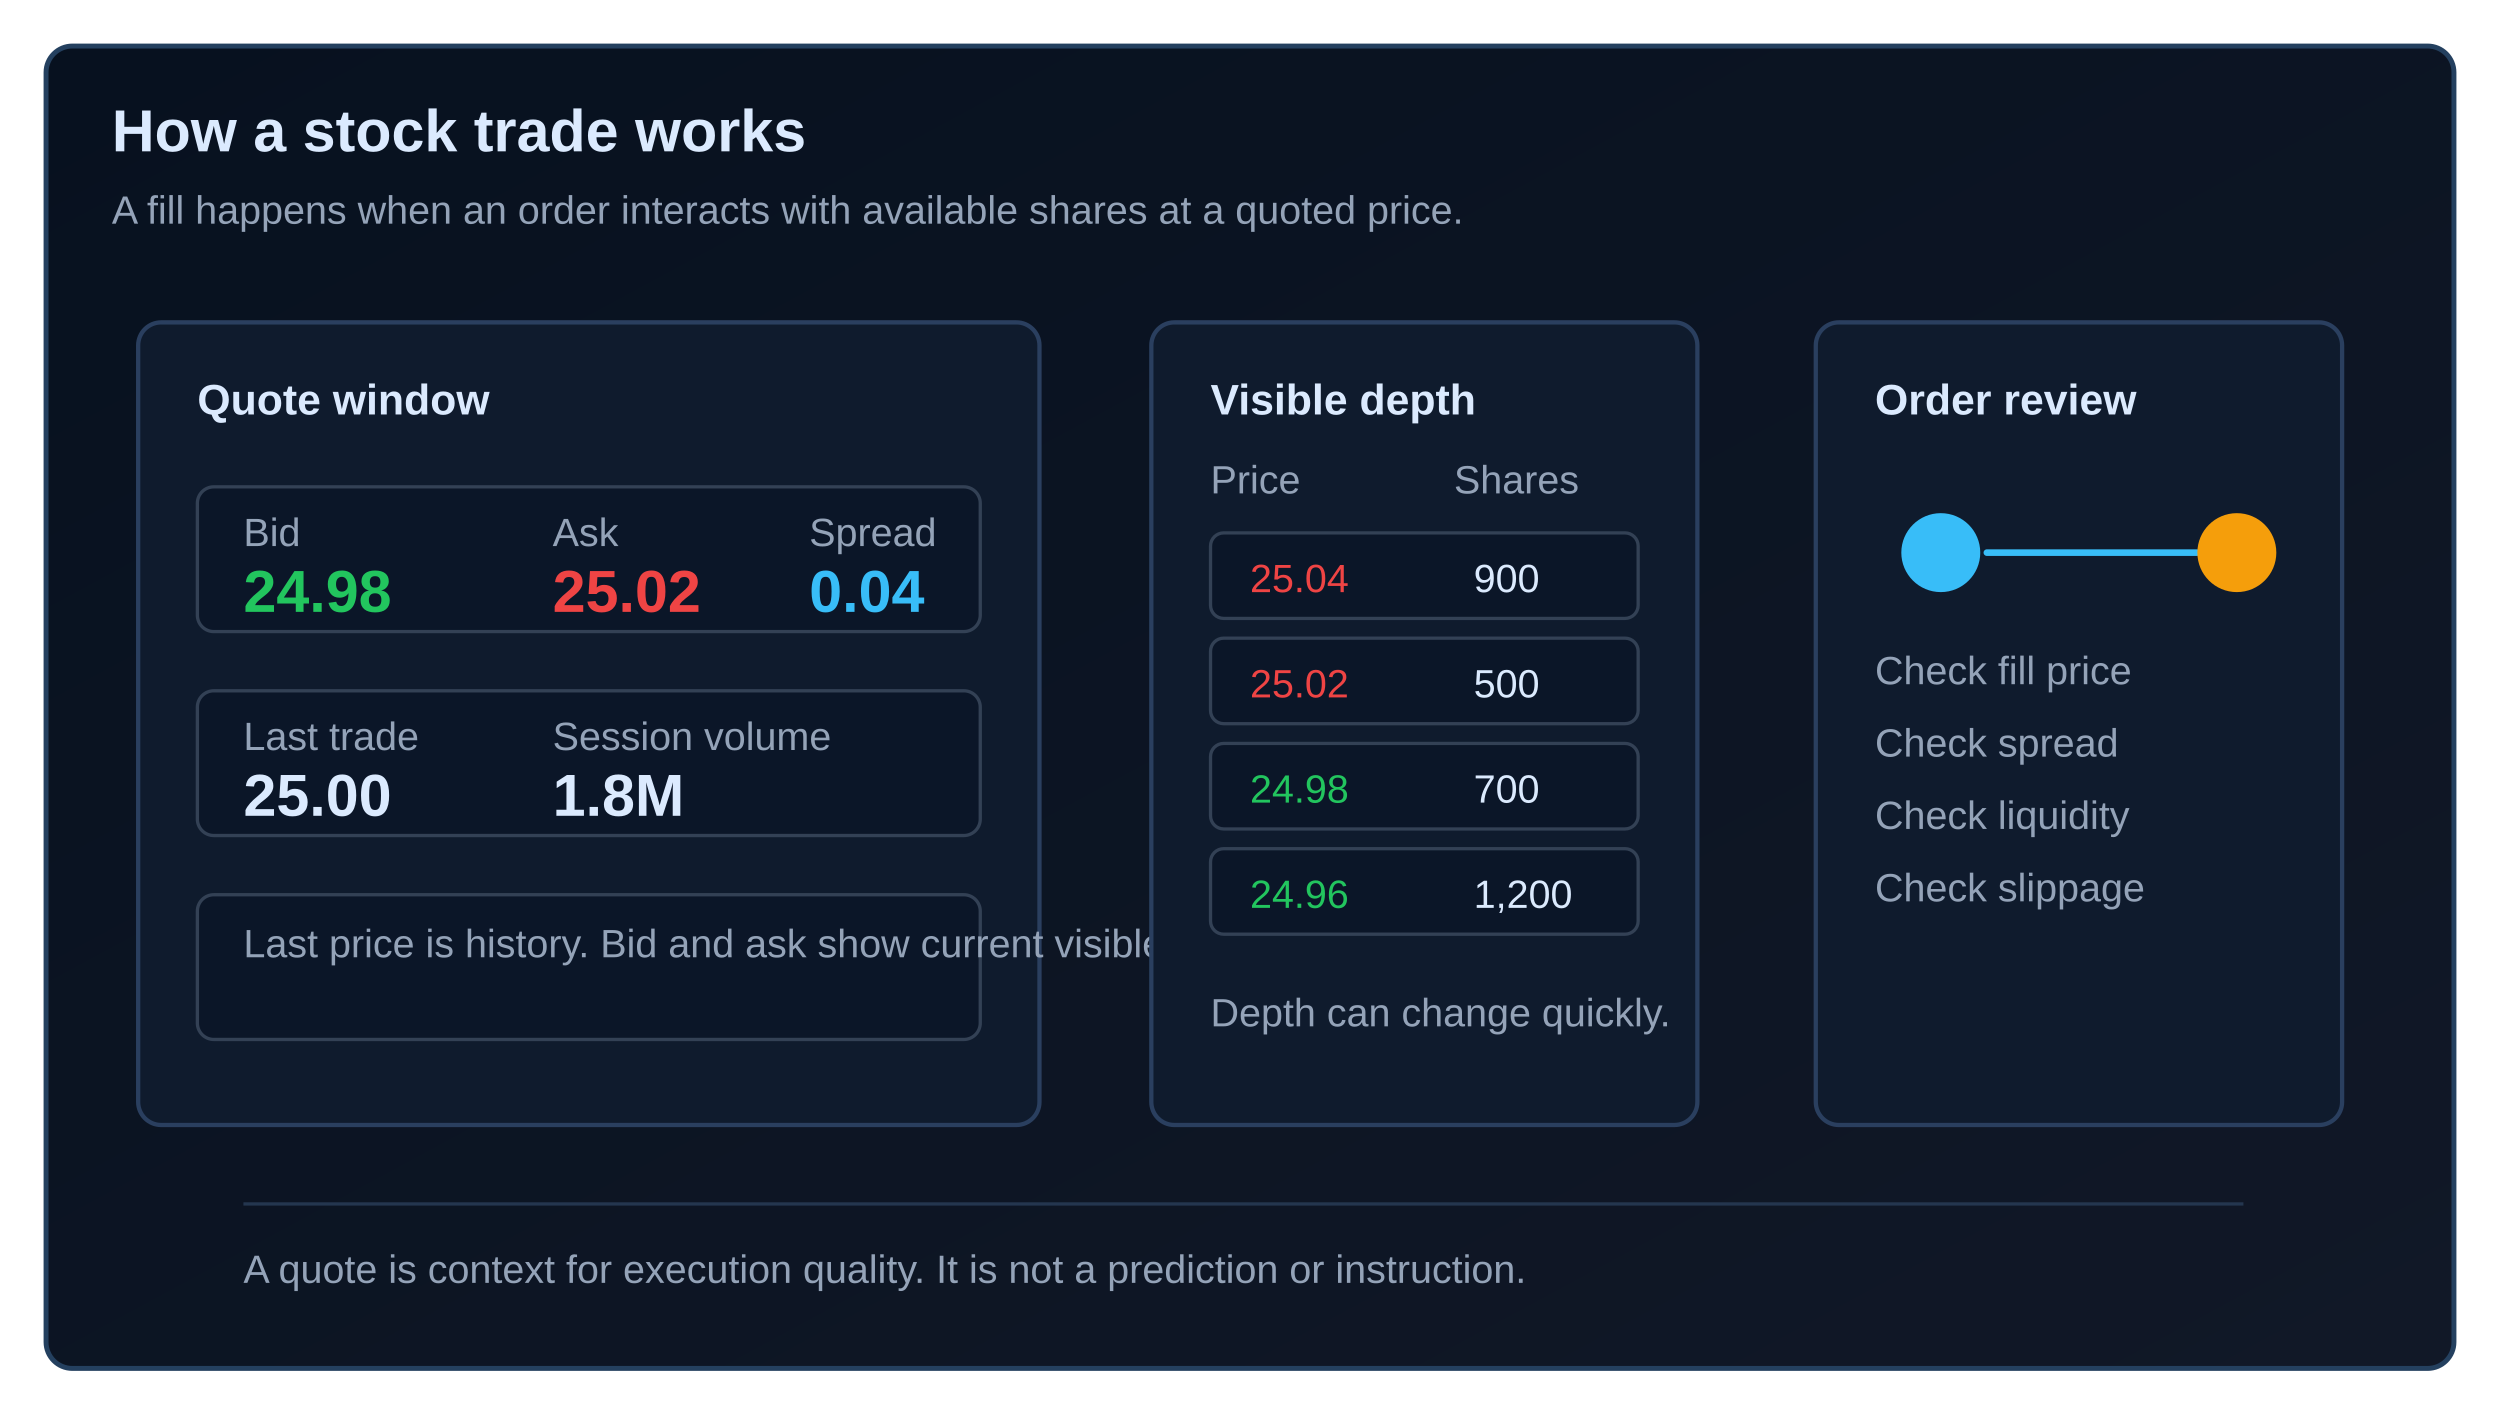
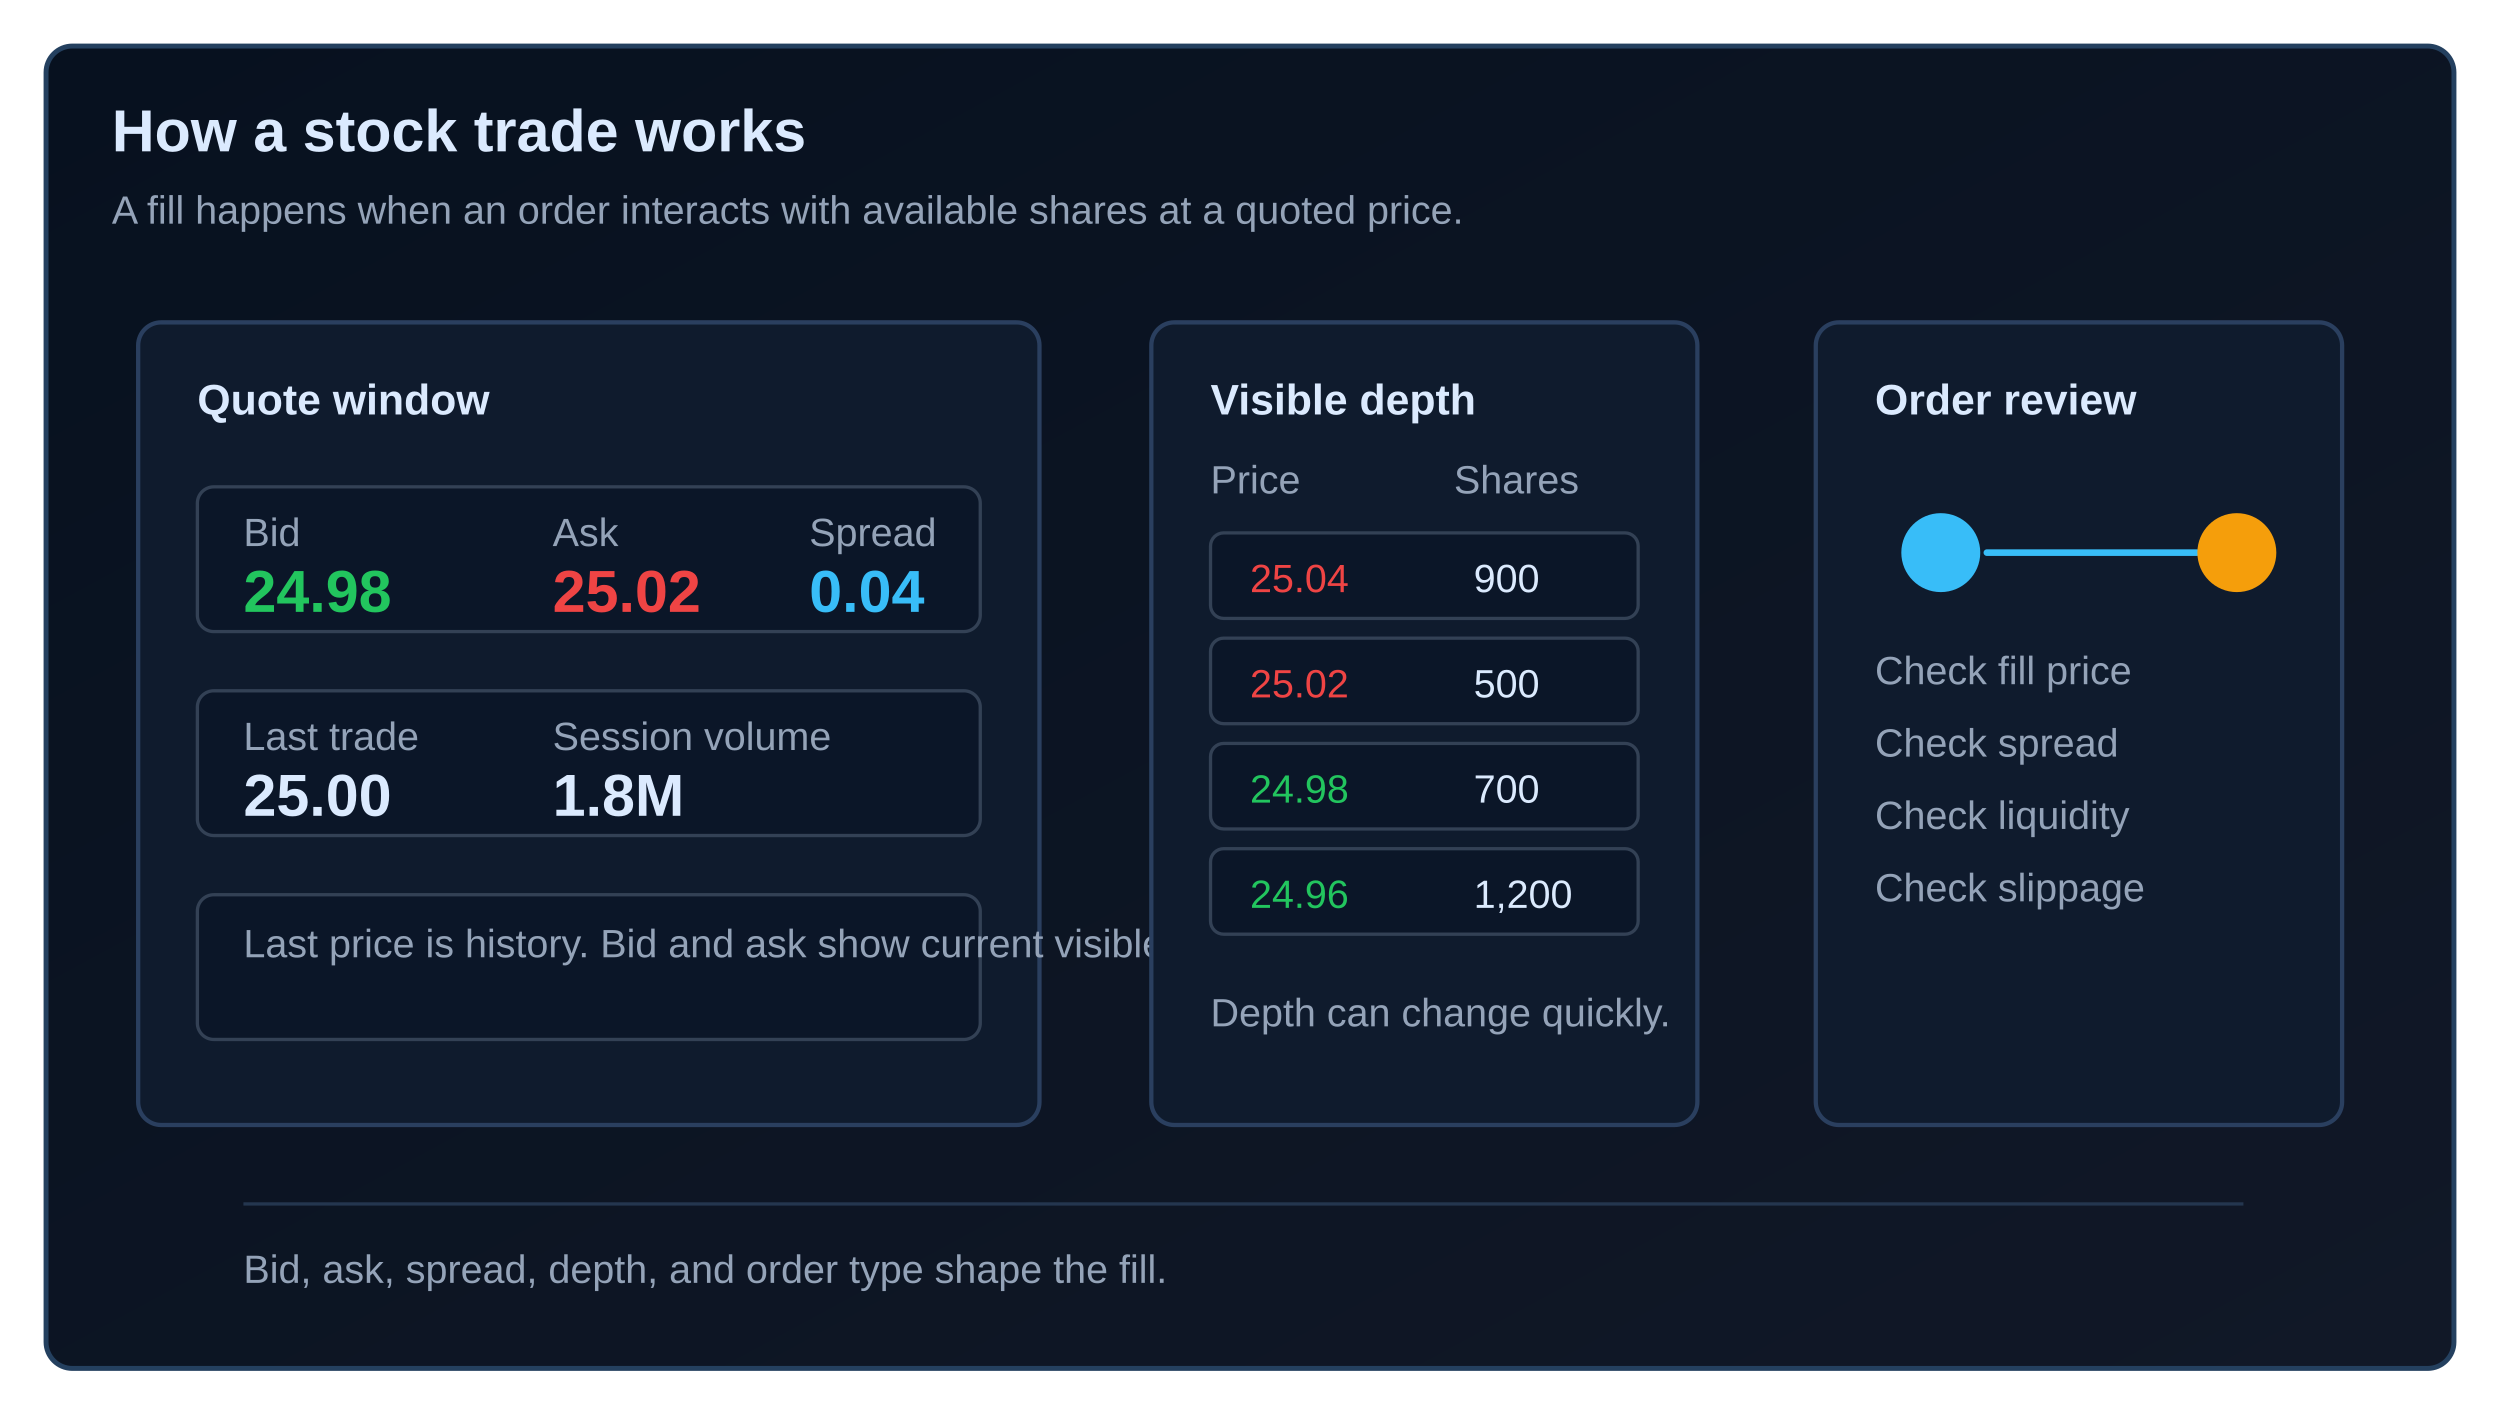
<svg xmlns="http://www.w3.org/2000/svg" width="760" height="430" viewBox="0 0 760 430" role="img" aria-labelledby="title desc">
  <defs>
    <linearGradient id="bg" x1="0" x2="1" y1="0" y2="1">
      <stop offset="0" stop-color="#07111f" />
      <stop offset="1" stop-color="#111827" />
    </linearGradient>
    <style>
      .panel{fill:url(#bg);stroke:#24405f;stroke-width:1.5}
      .box{fill:#0f1b2d;stroke:#2a3f5f;stroke-width:1.3}
      .quote{fill:#0b1628;stroke:#334155;stroke-width:1}
      .txt{fill:#dbeafe;font-family:Arial,Helvetica,sans-serif}
      .title{font-size:18px;font-weight:700}
      .label{font-size:13px;font-weight:700}
      .small{font-size:12px}
      .num{font-size:18px;font-weight:700}
      .muted{fill:#94a3b8}
      .green{fill:#22c55e}
      .red{fill:#ef4444}
      .cyan{fill:#38bdf8}
      .amber{fill:#f59e0b}
      .line{stroke:#38bdf8;stroke-width:2;stroke-linecap:round}
      .grid{stroke:#24364f;stroke-width:1}
    </style>
  </defs>
  <rect class="panel" x="14" y="14" width="732" height="402" rx="8" />
  <text class="txt title" x="34" y="46">How a stock trade works</text>
  <text class="txt small muted" x="34" y="68">A fill happens when an order interacts with available shares at a quoted price.</text>
  <g transform="translate(42 98)">
    <rect class="box" x="0" y="0" width="274" height="244" rx="7" />
    <text class="txt label" x="18" y="28">Quote window</text>
    <rect class="quote" x="18" y="50" width="238" height="44" rx="5" />
    <text class="txt small muted" x="32" y="68">Bid</text>
    <text class="txt num green" x="32" y="88">24.98</text>
    <text class="txt small muted" x="126" y="68">Ask</text>
    <text class="txt num red" x="126" y="88">25.02</text>
    <text class="txt small muted" x="204" y="68">Spread</text>
    <text class="txt num cyan" x="204" y="88">0.04</text>
    <rect class="quote" x="18" y="112" width="238" height="44" rx="5" />
    <text class="txt small muted" x="32" y="130">Last trade</text>
    <text class="txt num" x="32" y="150">25.00</text>
    <text class="txt small muted" x="126" y="130">Session volume</text>
    <text class="txt num" x="126" y="150">1.8M</text>
    <rect class="quote" x="18" y="174" width="238" height="44" rx="5" />
    <text class="txt small muted" x="32" y="193">Last price is history. Bid and ask show current visible interest.</text>
  </g>
  <g transform="translate(350 98)">
    <rect class="box" x="0" y="0" width="166" height="244" rx="7" />
    <text class="txt label" x="18" y="28">Visible depth</text>
    <text class="txt small muted" x="18" y="52">Price</text>
    <text class="txt small muted" x="92" y="52">Shares</text>
    <rect class="quote" x="18" y="64" width="130" height="26" rx="4" />
    <text class="txt small red" x="30" y="82">25.04</text>
    <text class="txt small" x="98" y="82">900</text>
    <rect class="quote" x="18" y="96" width="130" height="26" rx="4" />
    <text class="txt small red" x="30" y="114">25.02</text>
    <text class="txt small" x="98" y="114">500</text>
    <rect class="quote" x="18" y="128" width="130" height="26" rx="4" />
    <text class="txt small green" x="30" y="146">24.98</text>
    <text class="txt small" x="98" y="146">700</text>
    <rect class="quote" x="18" y="160" width="130" height="26" rx="4" />
    <text class="txt small green" x="30" y="178">24.96</text>
    <text class="txt small" x="98" y="178">1,200</text>
    <text class="txt small muted" x="18" y="214">Depth can change quickly.</text>
  </g>
  <g transform="translate(552 98)">
    <rect class="box" x="0" y="0" width="160" height="244" rx="7" />
    <text class="txt label" x="18" y="28">Order review</text>
    <circle class="cyan" cx="38" cy="70" r="12" />
    <line class="line" x1="52" y1="70" x2="116" y2="70" />
    <circle class="amber" cx="128" cy="70" r="12" />
    <text class="txt small muted" x="18" y="110">Check fill price</text>
    <text class="txt small muted" x="18" y="132">Check spread</text>
    <text class="txt small muted" x="18" y="154">Check liquidity</text>
    <text class="txt small muted" x="18" y="176">Check slippage</text>
  </g>
  <g transform="translate(74 366)">
    <line class="grid" x1="0" y1="0" x2="608" y2="0" />
-     <text class="txt small muted" x="0" y="24">A quote is context for execution quality. It is not a prediction or instruction.</text>
+     <text class="txt small muted" x="0" y="24">Bid, ask, spread, depth, and order type shape the fill.</text>
  </g>
</svg>
